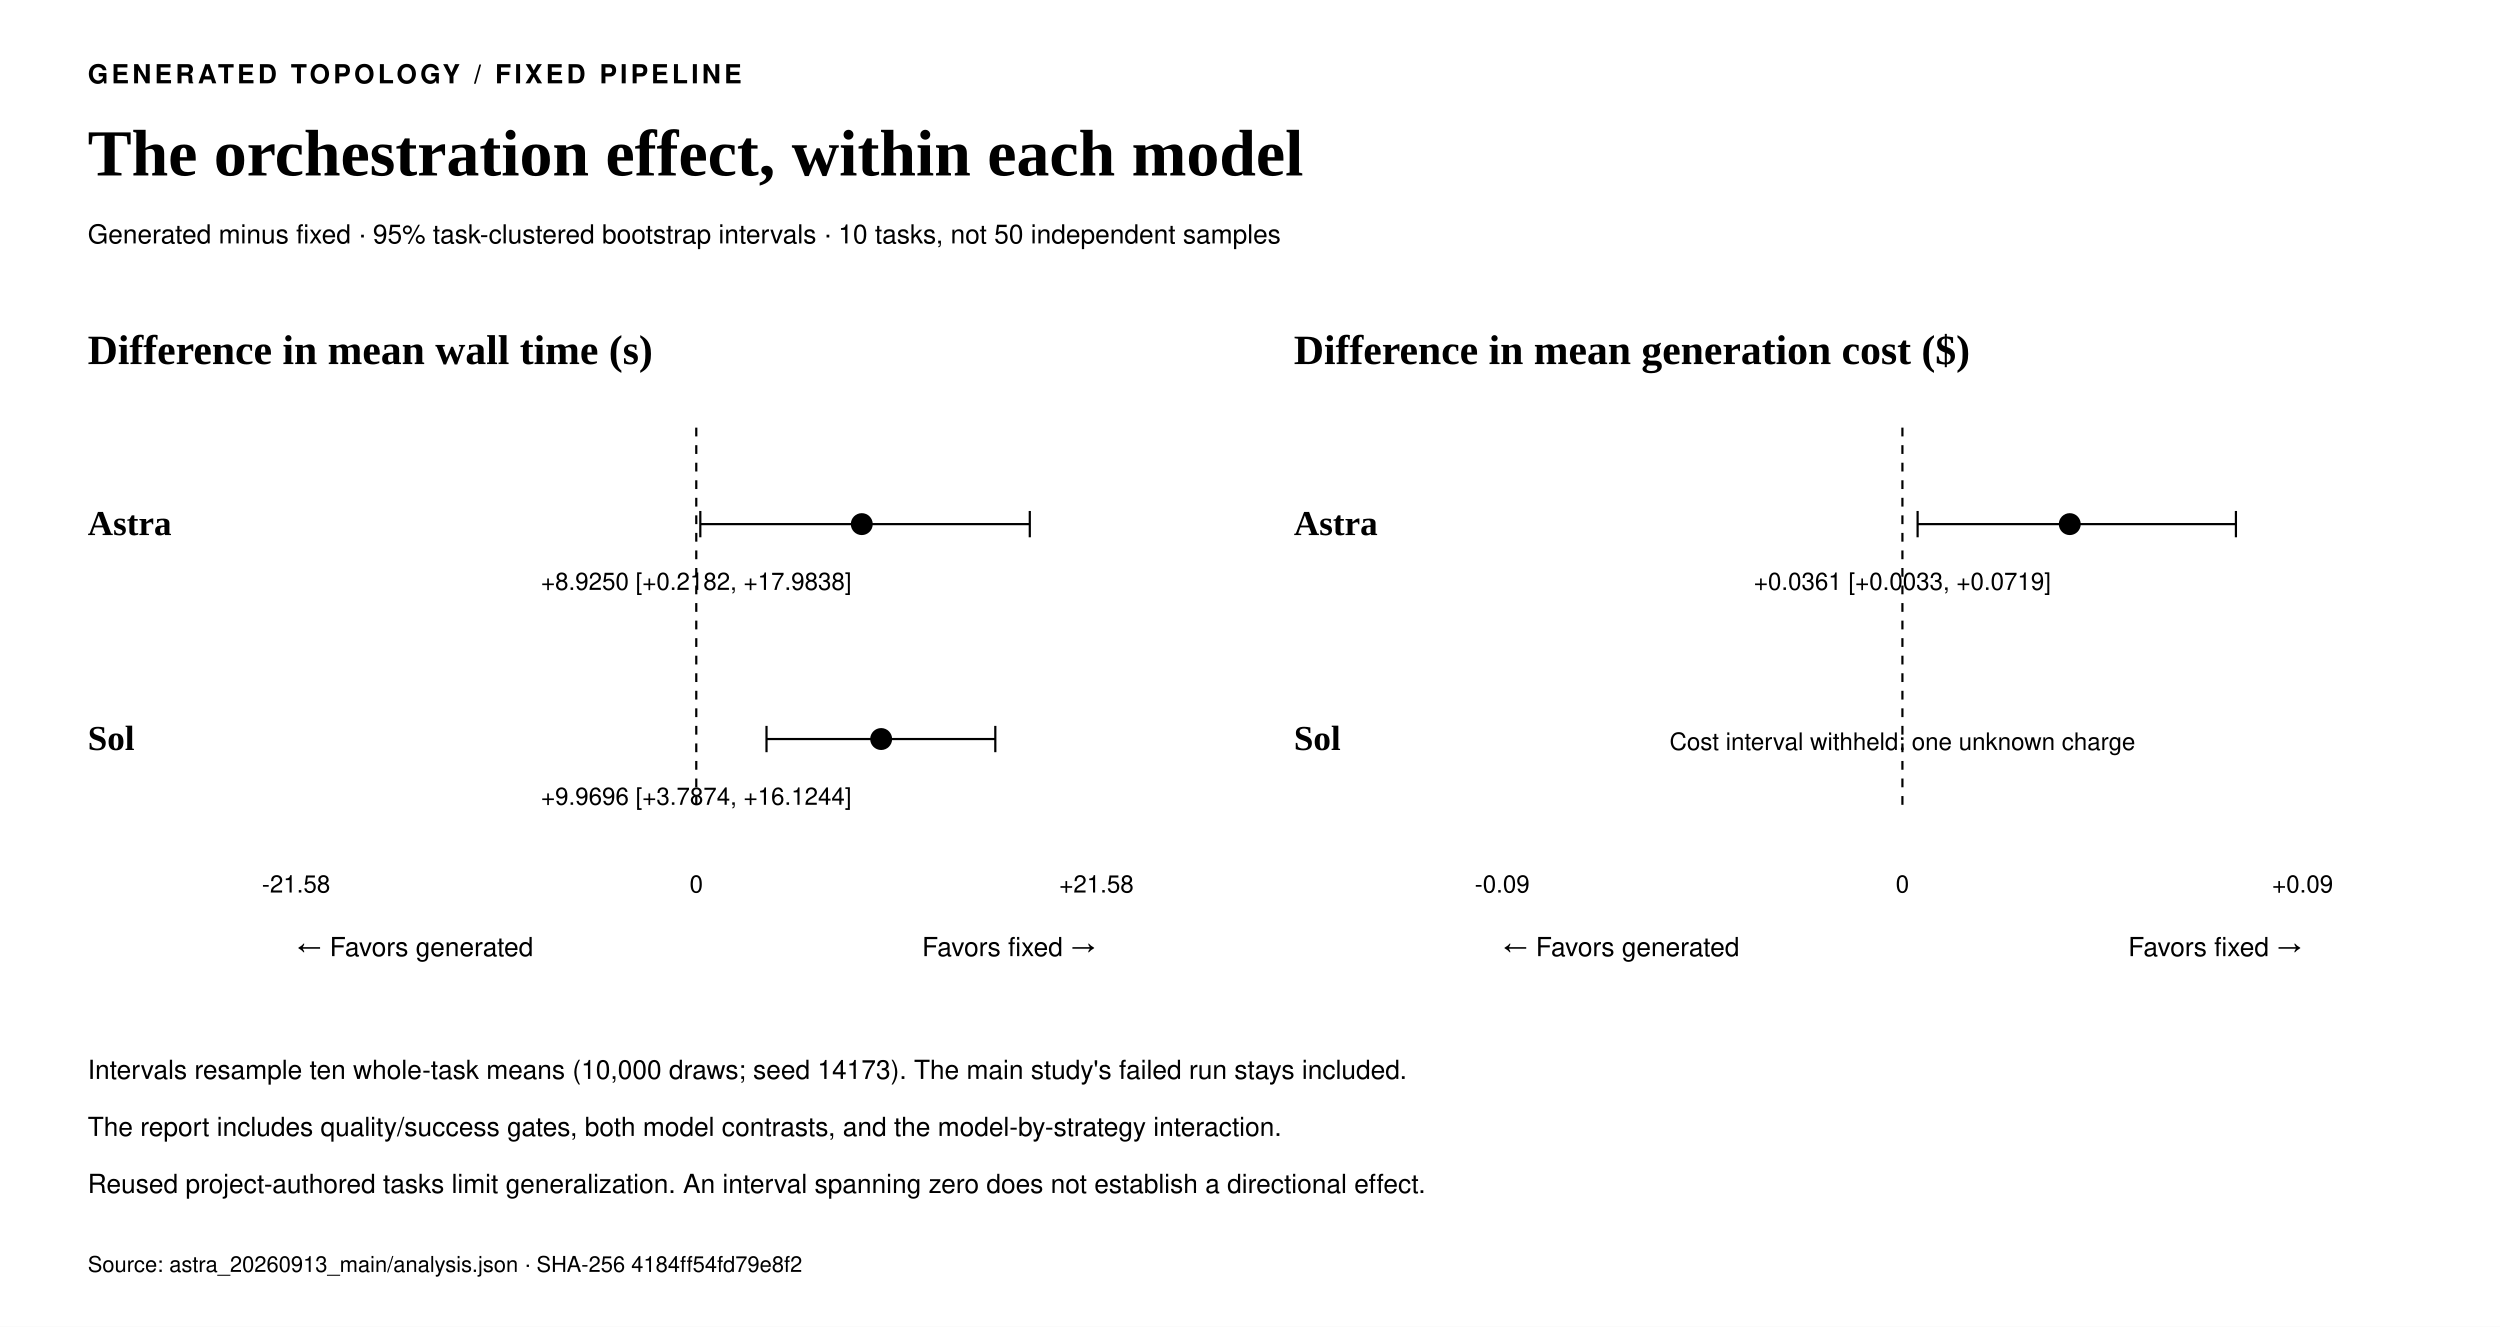
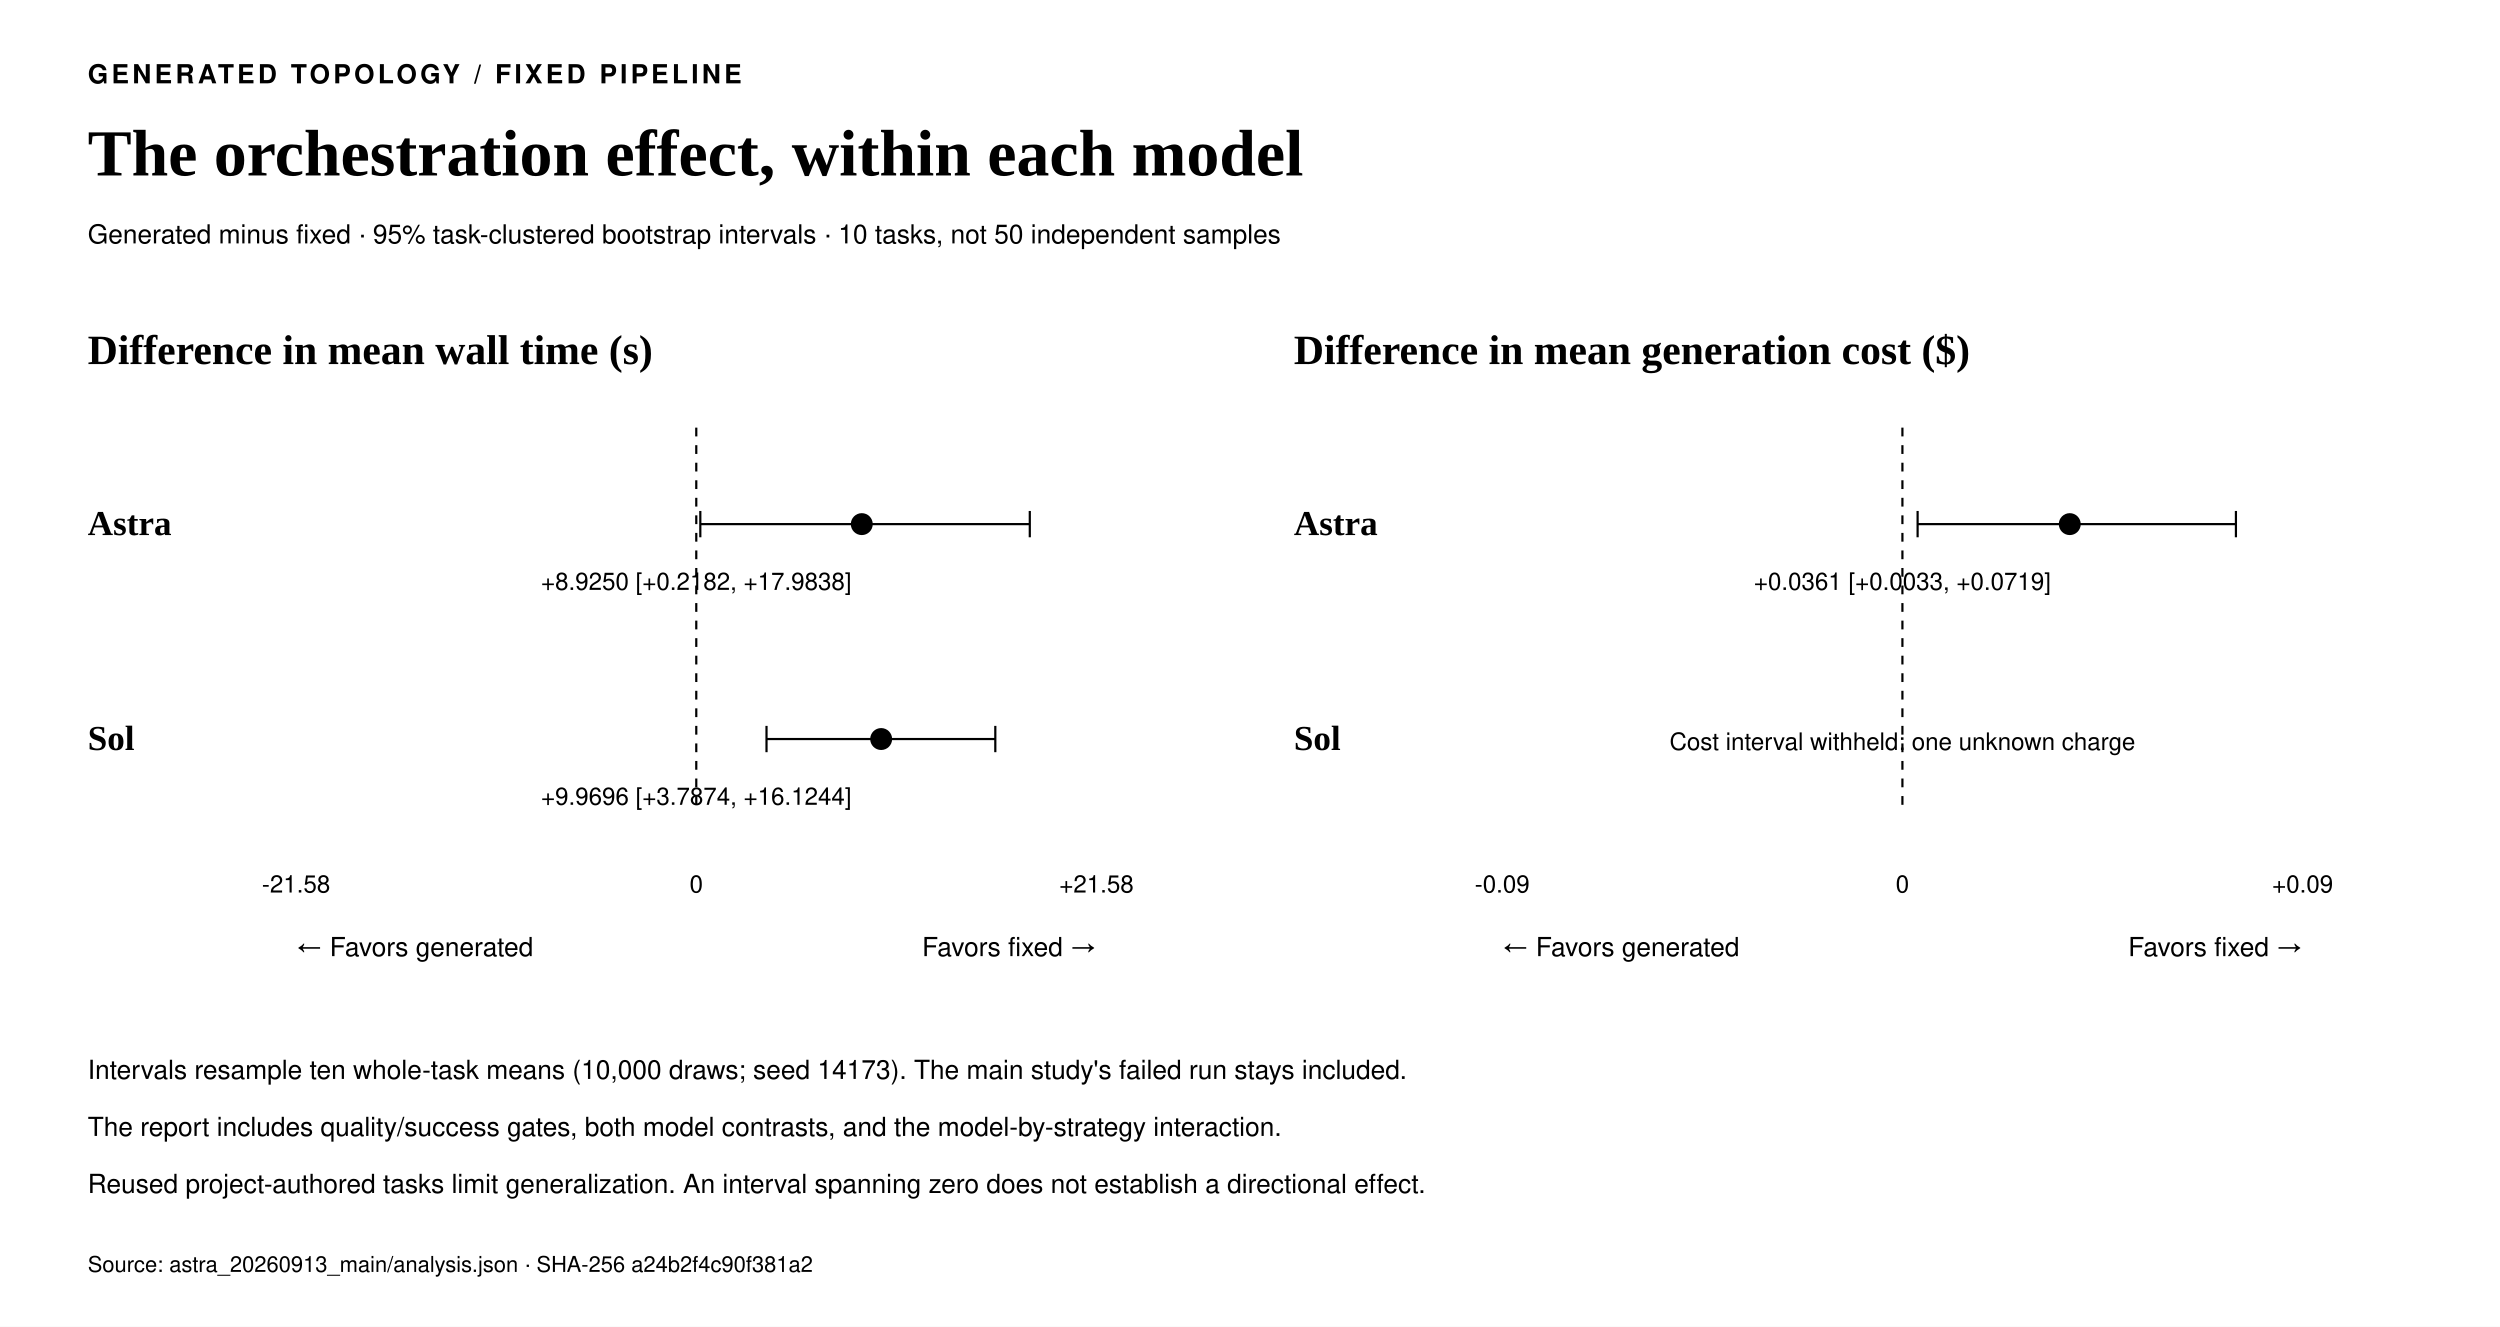
<svg xmlns="http://www.w3.org/2000/svg" width="1140" height="605" viewBox="0 0 1140 605" role="img" aria-label="Paired generated-minus-fixed cost and time differences for Astra and Sol with task-clustered uncertainty">
  <rect width="1140" height="605" fill="#ffffff" />
  <text x="40" y="38" font-family="'Avenir Next',Avenir,'Helvetica Neue',Helvetica,sans-serif" font-size="12" fill="#000000" text-anchor="start" font-weight="700" letter-spacing="1.5">GENERATED TOPOLOGY / FIXED PIPELINE</text>
  <text x="40" y="80" font-family="Georgia,'Times New Roman',serif" font-size="30" fill="#000000" text-anchor="start" font-weight="700">The orchestration effect, within each model</text>
  <text x="40" y="111" font-family="'Avenir Next',Avenir,'Helvetica Neue',Helvetica,sans-serif" font-size="12" fill="#000000" text-anchor="start" font-weight="normal">Generated minus fixed · 95% task-clustered bootstrap intervals · 10 tasks, not 50 independent samples</text>
  <text x="40" y="166" font-family="Georgia,'Times New Roman',serif" font-size="19" fill="#000000" text-anchor="start" font-weight="700">Difference in mean wall time (s)</text>
  <path d="M317.5 195v173" stroke="#000000" stroke-dasharray="4 4" />
  <text x="40" y="244" font-family="Georgia,'Times New Roman',serif" font-size="16" fill="#000000" text-anchor="start" font-weight="700">Astra</text>
  <path d="M319.345 239H469.583M319.345 233v12M469.583 233v12" stroke="#000000" />
  <circle cx="392.976" cy="239" r="5" fill="#000000" />
  <text x="317.5" y="269" font-family="'Avenir Next',Avenir,'Helvetica Neue',Helvetica,sans-serif" font-size="11" fill="#000000" text-anchor="middle" font-weight="normal">+8.9250 [+0.2182, +17.9838]</text>
  <text x="40" y="342" font-family="Georgia,'Times New Roman',serif" font-size="16" fill="#000000" text-anchor="start" font-weight="700">Sol</text>
  <path d="M349.529 337H453.86M349.529 331v12M453.86 331v12" stroke="#000000" />
  <circle cx="401.81" cy="337" r="5" fill="#000000" />
  <text x="317.5" y="367" font-family="'Avenir Next',Avenir,'Helvetica Neue',Helvetica,sans-serif" font-size="11" fill="#000000" text-anchor="middle" font-weight="normal">+9.9696 [+3.7874, +16.1244]</text>
  <text x="135.0" y="407" font-family="'Avenir Next',Avenir,'Helvetica Neue',Helvetica,sans-serif" font-size="11" fill="#000000" text-anchor="middle" font-weight="normal">-21.58</text>
  <text x="317.5" y="407" font-family="'Avenir Next',Avenir,'Helvetica Neue',Helvetica,sans-serif" font-size="11" fill="#000000" text-anchor="middle" font-weight="normal">0</text>
  <text x="500.0" y="407" font-family="'Avenir Next',Avenir,'Helvetica Neue',Helvetica,sans-serif" font-size="11" fill="#000000" text-anchor="middle" font-weight="normal">+21.58</text>
  <text x="135" y="436" font-family="'Avenir Next',Avenir,'Helvetica Neue',Helvetica,sans-serif" font-size="12" fill="#000000" text-anchor="start" font-weight="normal">← Favors generated</text>
  <text x="500" y="436" font-family="'Avenir Next',Avenir,'Helvetica Neue',Helvetica,sans-serif" font-size="12" fill="#000000" text-anchor="end" font-weight="normal">Favors fixed →</text>
  <text x="590" y="166" font-family="Georgia,'Times New Roman',serif" font-size="19" fill="#000000" text-anchor="start" font-weight="700">Difference in mean generation cost ($)</text>
  <path d="M867.5 195v173" stroke="#000000" stroke-dasharray="4 4" />
  <text x="590" y="244" font-family="Georgia,'Times New Roman',serif" font-size="16" fill="#000000" text-anchor="start" font-weight="700">Astra</text>
  <path d="M874.429 239H1019.583M874.429 233v12M1019.583 233v12" stroke="#000000" />
  <circle cx="943.817" cy="239" r="5" fill="#000000" />
  <text x="867.5" y="269" font-family="'Avenir Next',Avenir,'Helvetica Neue',Helvetica,sans-serif" font-size="11" fill="#000000" text-anchor="middle" font-weight="normal">+0.0361 [+0.0033, +0.0719]</text>
  <text x="590" y="342" font-family="Georgia,'Times New Roman',serif" font-size="16" fill="#000000" text-anchor="start" font-weight="700">Sol</text>
  <text x="867.5" y="342" font-family="'Avenir Next',Avenir,'Helvetica Neue',Helvetica,sans-serif" font-size="11" fill="#000000" text-anchor="middle" font-weight="normal">Cost interval withheld: one unknown charge</text>
  <text x="685.0" y="407" font-family="'Avenir Next',Avenir,'Helvetica Neue',Helvetica,sans-serif" font-size="11" fill="#000000" text-anchor="middle" font-weight="normal">-0.09</text>
  <text x="867.5" y="407" font-family="'Avenir Next',Avenir,'Helvetica Neue',Helvetica,sans-serif" font-size="11" fill="#000000" text-anchor="middle" font-weight="normal">0</text>
  <text x="1050.0" y="407" font-family="'Avenir Next',Avenir,'Helvetica Neue',Helvetica,sans-serif" font-size="11" fill="#000000" text-anchor="middle" font-weight="normal">+0.09</text>
  <text x="685" y="436" font-family="'Avenir Next',Avenir,'Helvetica Neue',Helvetica,sans-serif" font-size="12" fill="#000000" text-anchor="start" font-weight="normal">← Favors generated</text>
  <text x="1050" y="436" font-family="'Avenir Next',Avenir,'Helvetica Neue',Helvetica,sans-serif" font-size="12" fill="#000000" text-anchor="end" font-weight="normal">Favors fixed →</text>
  <text x="40" y="492" font-family="'Avenir Next',Avenir,'Helvetica Neue',Helvetica,sans-serif" font-size="12" fill="#000000" text-anchor="start" font-weight="normal">Intervals resample ten whole-task means (10,000 draws; seed 14173). The main study's failed run stays included.</text>
  <text x="40" y="518" font-family="'Avenir Next',Avenir,'Helvetica Neue',Helvetica,sans-serif" font-size="12" fill="#000000" text-anchor="start" font-weight="normal">The report includes quality/success gates, both model contrasts, and the model-by-strategy interaction.</text>
  <text x="40" y="544" font-family="'Avenir Next',Avenir,'Helvetica Neue',Helvetica,sans-serif" font-size="12" fill="#000000" text-anchor="start" font-weight="normal">Reused project-authored tasks limit generalization. An interval spanning zero does not establish a directional effect.</text>
-   <text x="40" y="580" font-family="'Avenir Next',Avenir,'Helvetica Neue',Helvetica,sans-serif" font-size="10" fill="#000000" text-anchor="start" font-weight="normal">Source: astra_20260913_main/analysis.json · SHA-256 4184ff54fd79e8f2</text>
+   <text x="40" y="580" font-family="'Avenir Next',Avenir,'Helvetica Neue',Helvetica,sans-serif" font-size="10" fill="#000000" text-anchor="start" font-weight="normal">Source: astra_20260913_main/analysis.json · SHA-256 a24b2f4c90f381a2</text>
</svg>
